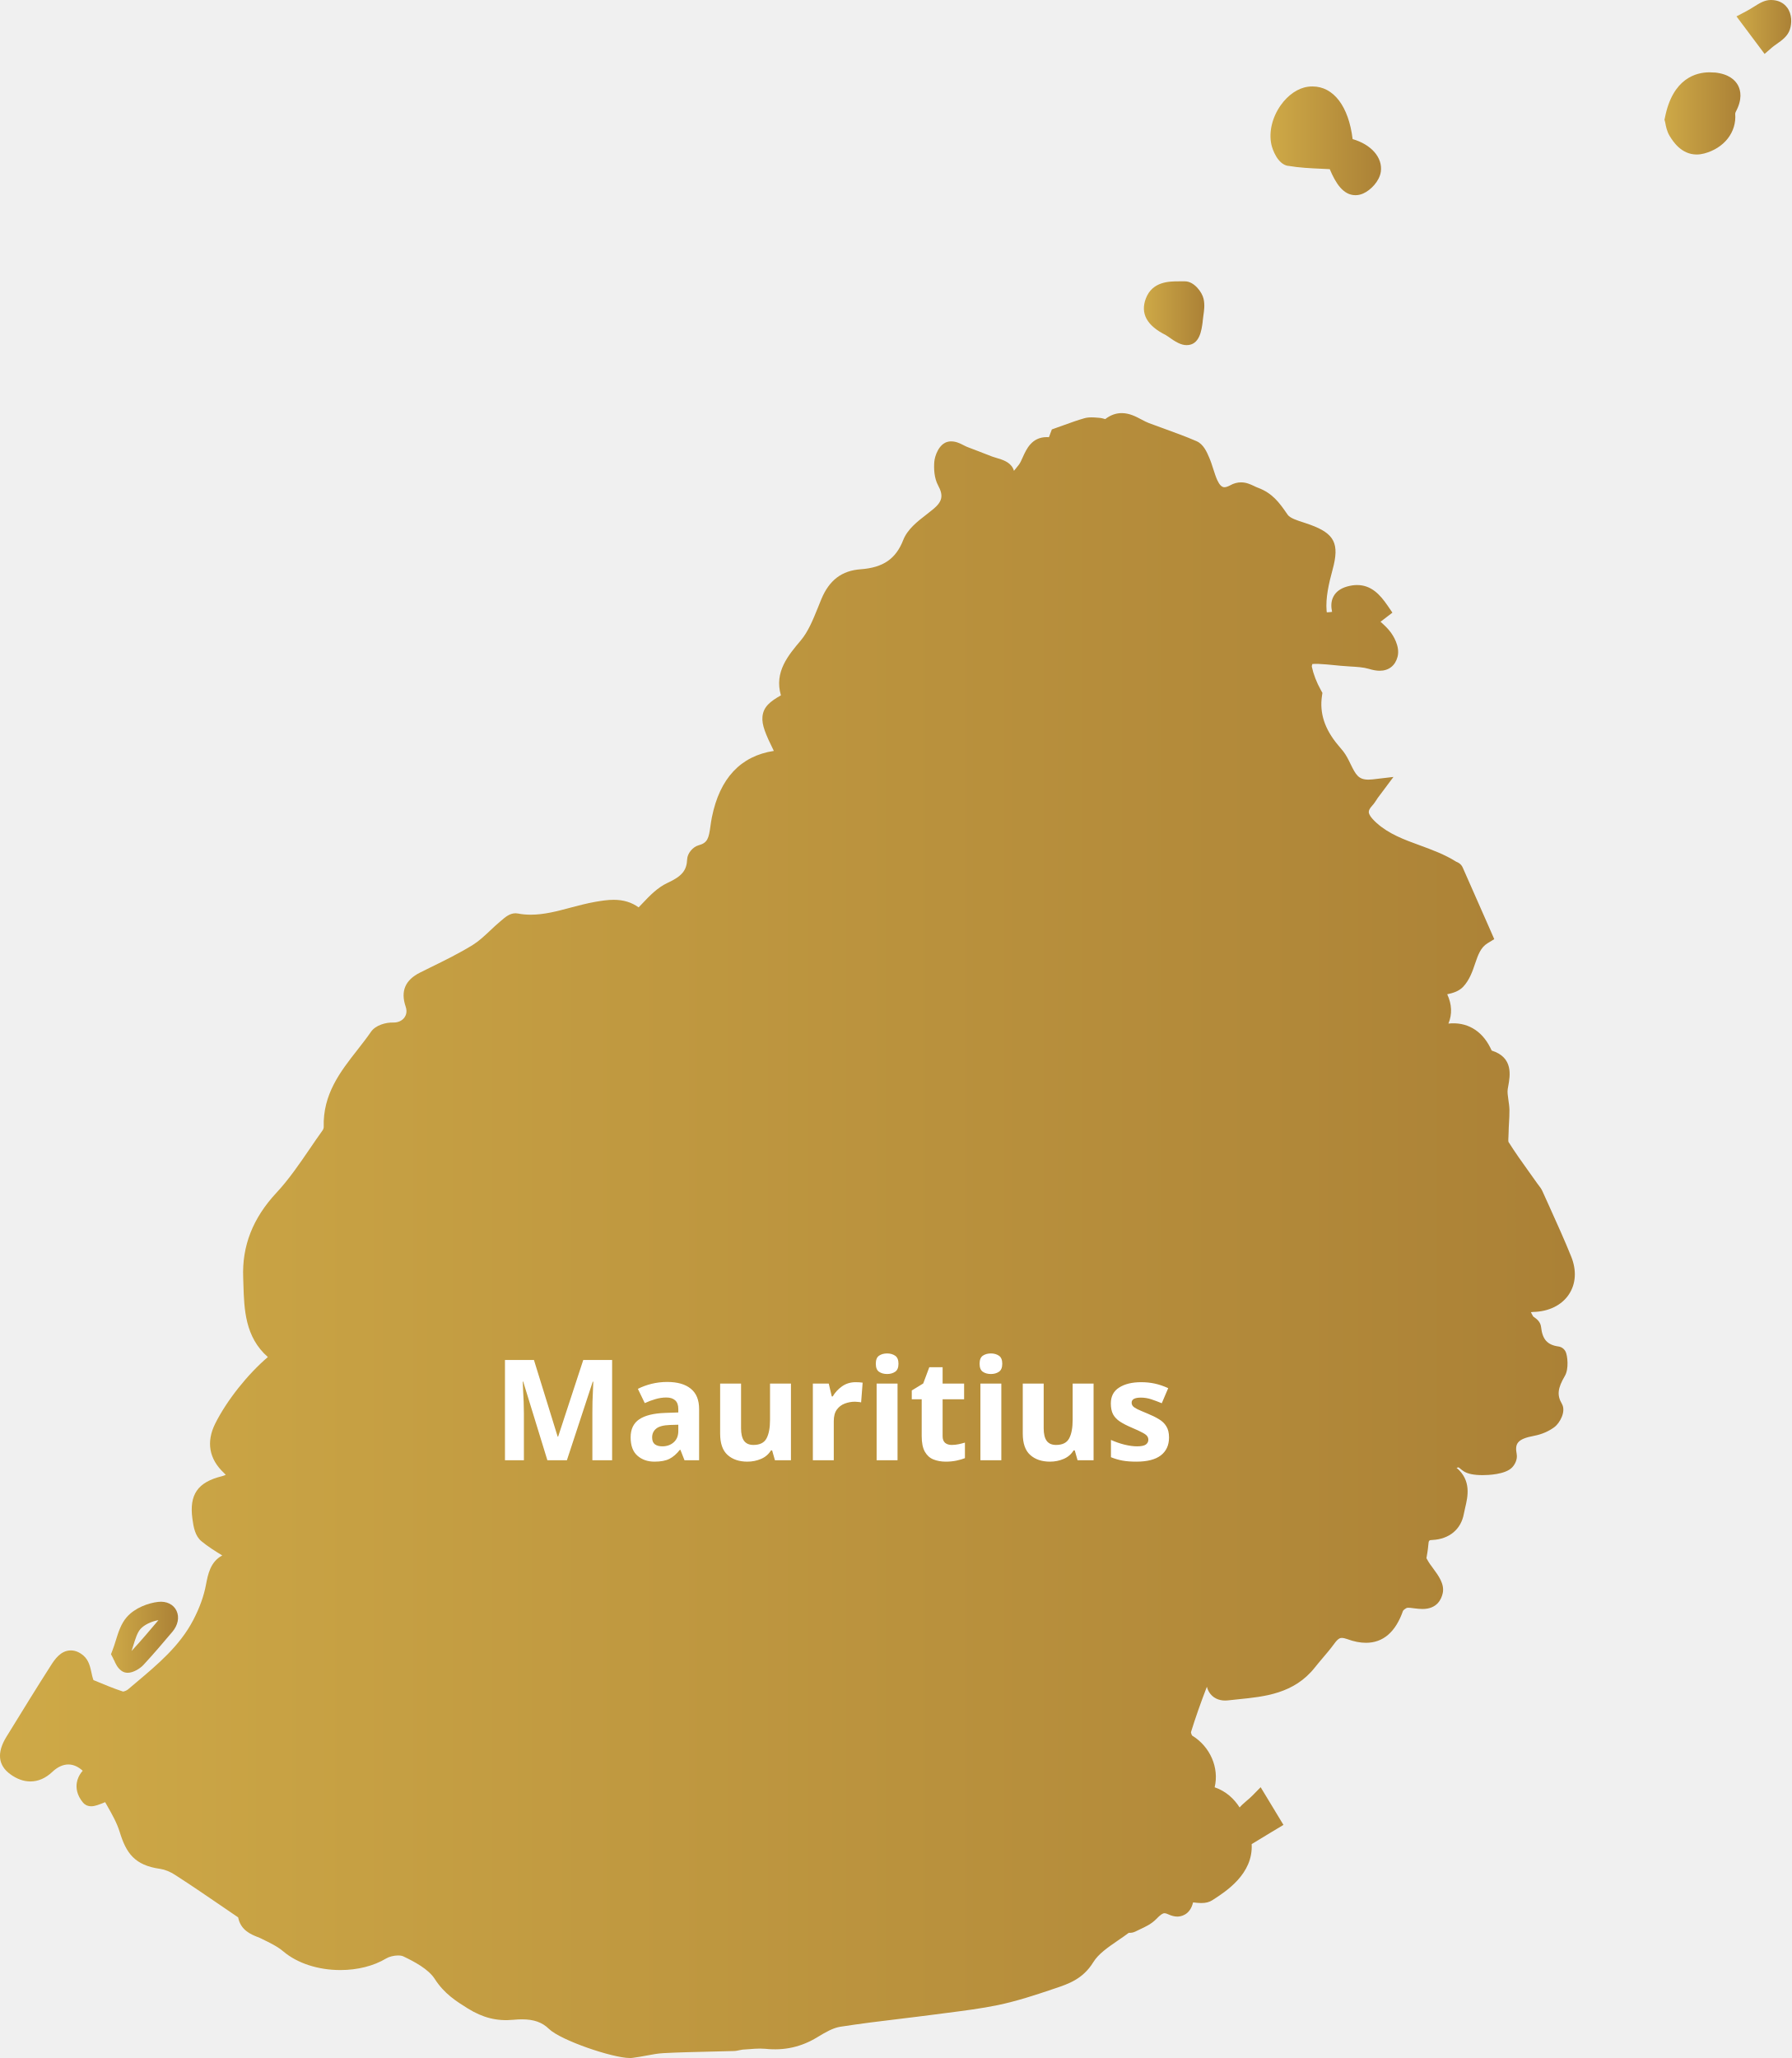
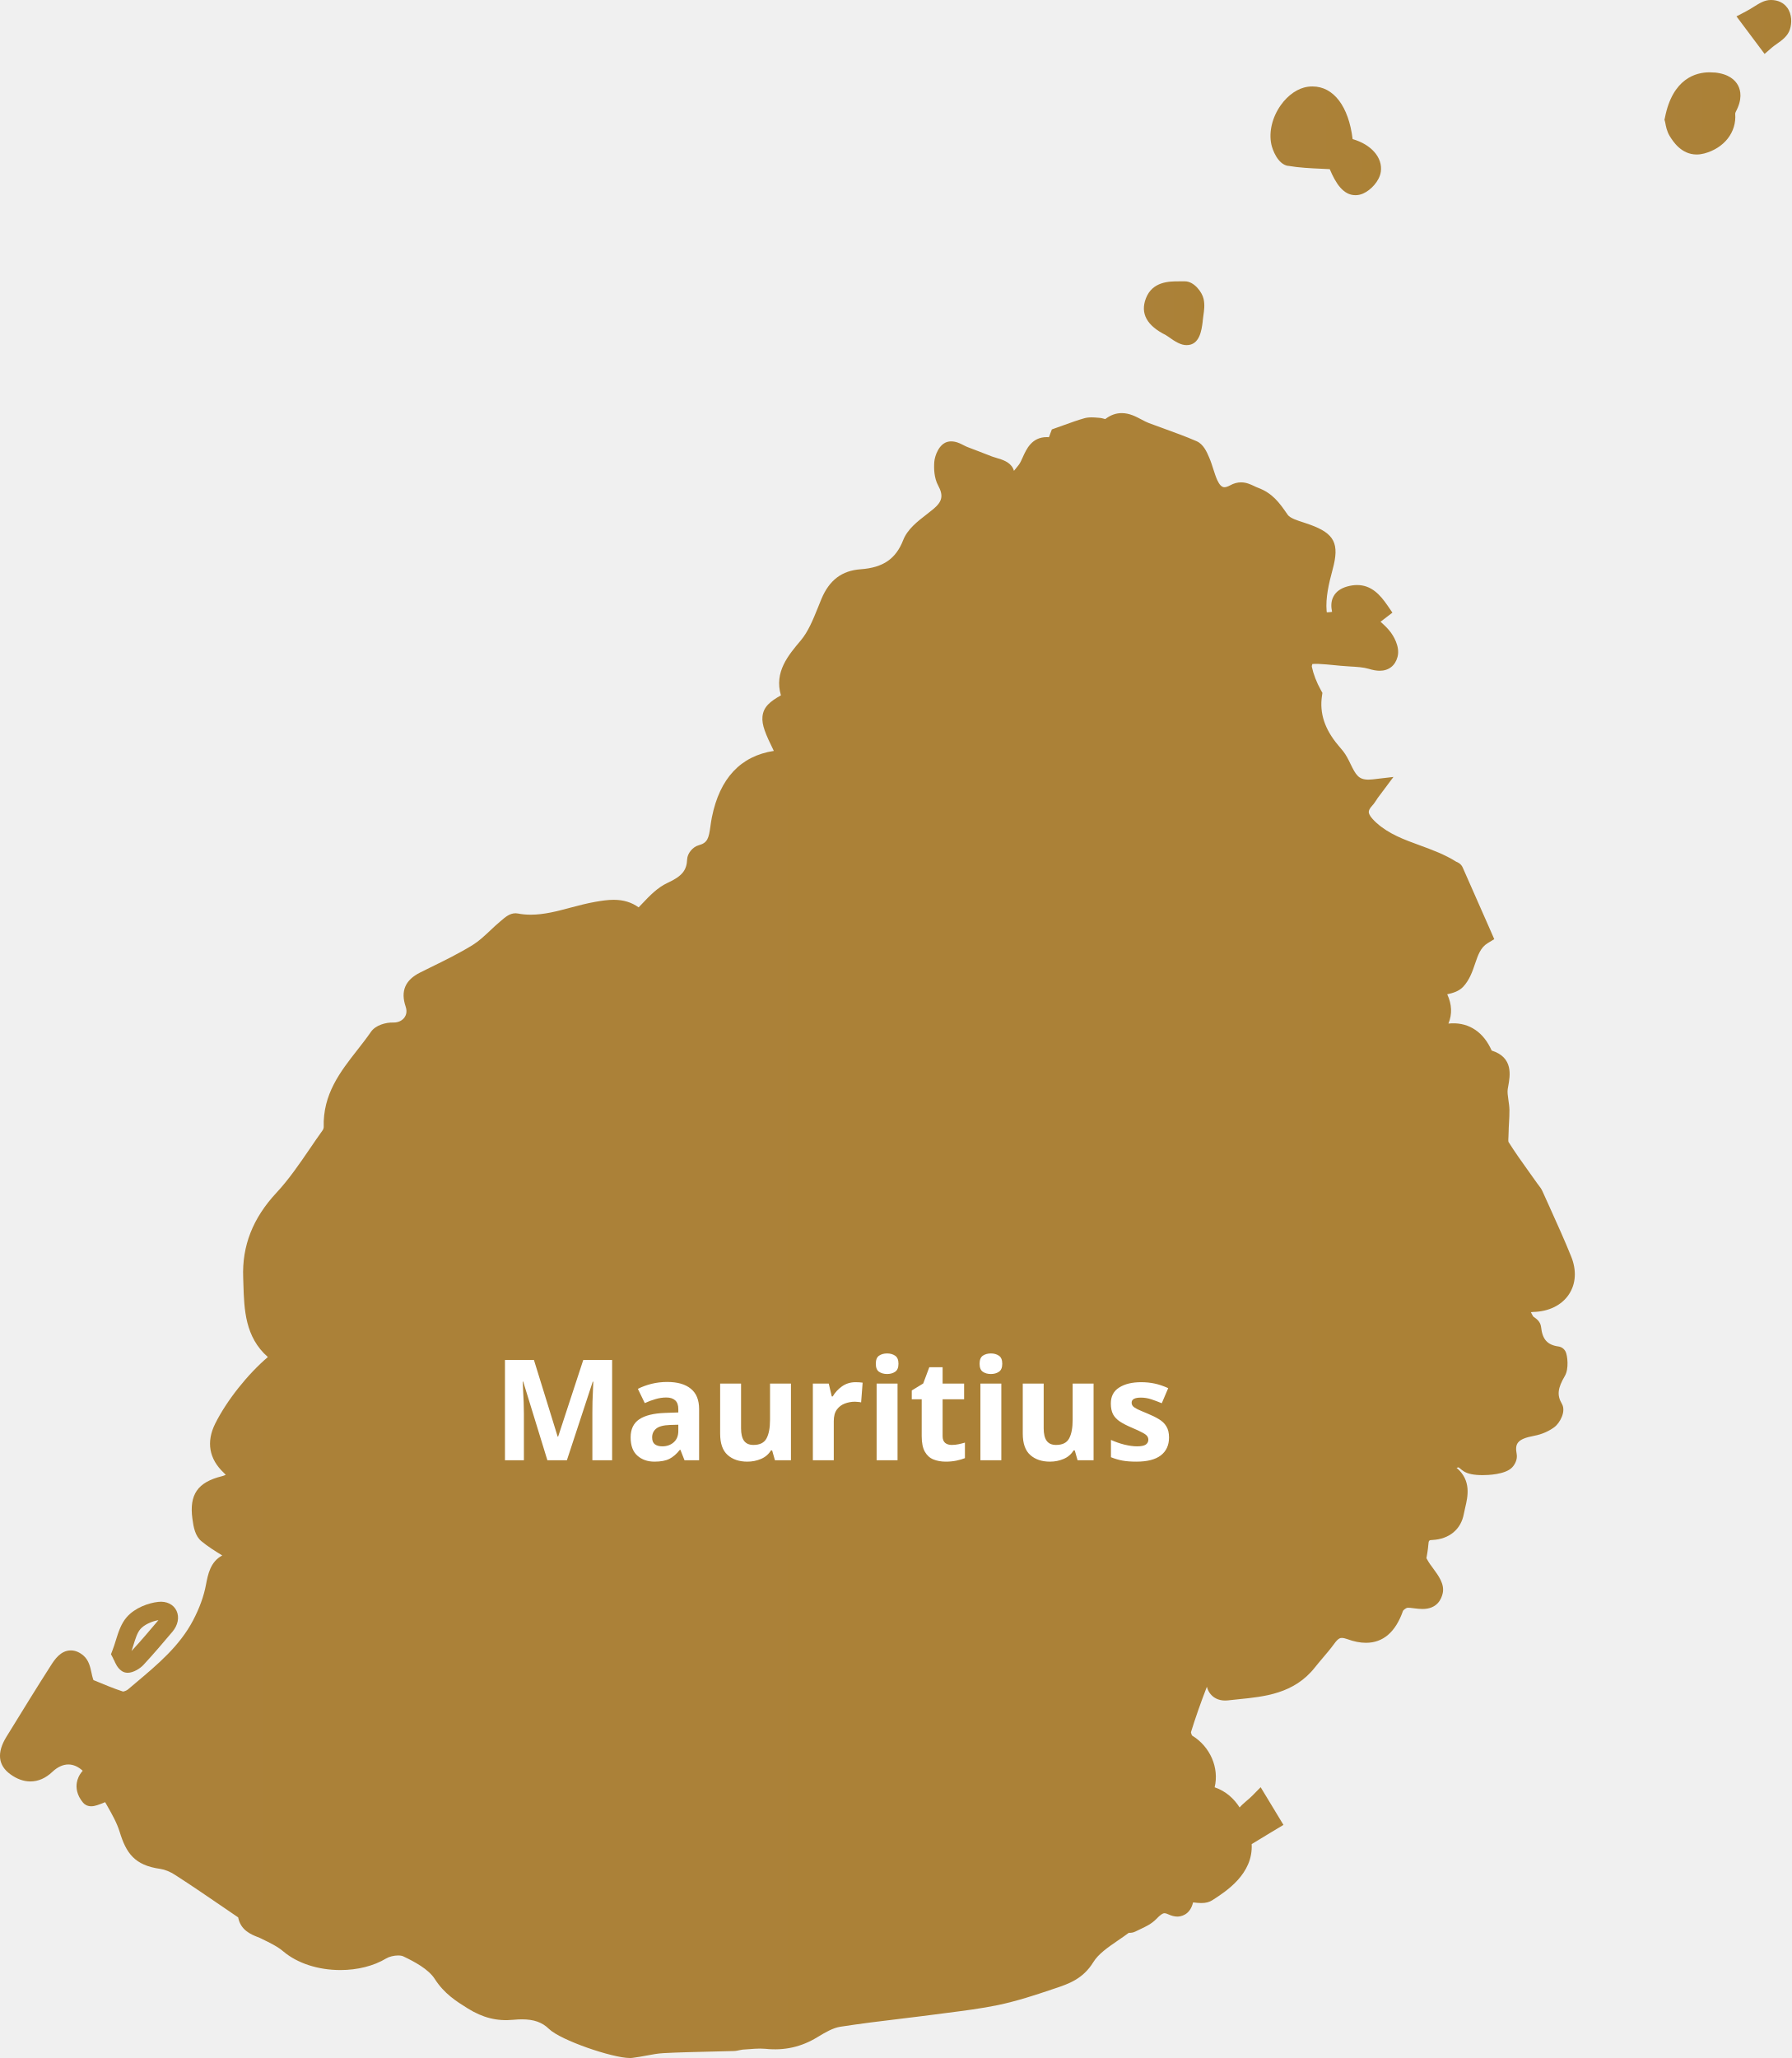
<svg xmlns="http://www.w3.org/2000/svg" xmlns:xlink="http://www.w3.org/1999/xlink" id="Layer_2" data-name="Layer 2" viewBox="0 0 239.53 275.19">
  <defs>
    <style>
      .cls-1 {
        fill: url(#linear-gradient-2);
      }

      .cls-2 {
        fill: #fff;
        font-family: SegoeUI-Bold, 'Segoe UI';
        font-size: 18.78px;
        font-weight: 700;
      }

      .cls-3 {
        fill: url(#linear-gradient-4);
      }

      .cls-4 {
        fill: url(#linear-gradient-3);
      }

      .cls-5 {
        fill: url(#linear-gradient-5);
      }

      .cls-6 {
        fill: url(#linear-gradient-6);
      }

      .cls-7 {
        fill: url(#linear-gradient);
      }
    </style>
    <linearGradient id="linear-gradient" x1="152.97" y1="41.89" x2="161.05" y2="41.89" gradientUnits="userSpaceOnUse">
-       <stop offset="0" stop-color="#cea947" />
+       <stop offset="0" stop-color="#ab8139" />
      <stop offset="1" stop-color="#ab8136" />
    </linearGradient>
    <linearGradient id="linear-gradient-2" x1="169.91" y1="18.82" x2="184.68" y2="18.82" xlink:href="#linear-gradient" />
    <linearGradient id="linear-gradient-3" x1="14.85" y1="218.93" x2="23.81" y2="218.93" xlink:href="#linear-gradient" />
    <linearGradient id="linear-gradient-4" x1="0" y1="165.23" x2="210.6" y2="165.23" xlink:href="#linear-gradient" />
    <linearGradient id="linear-gradient-5" x1="232.22" y1="3.61" x2="239.53" y2="3.61" xlink:href="#linear-gradient" />
    <linearGradient id="linear-gradient-6" x1="222.57" y1="15.16" x2="232.75" y2="15.16" xlink:href="#linear-gradient" />
  </defs>
  <g id="Layer_1-2" data-name="Layer 1">
    <g>
      <path class="cls-7" d="M155.95,44.85s.1.06.17.1c1.08.78,1.81,1.2,2.56,1.2h0c1.74,0,2-1.97,2.15-3.15v-.06c.02-.23.06-.47.09-.72.1-.69.21-1.46.03-2.25-.2-.93-1.29-2.35-2.48-2.35h-.06c-.17,0-.34,0-.52,0h-.27c-1.23,0-3.52,0-4.39,2.29-.77,2.01.14,3.66,2.72,4.92Z" />
      <path class="cls-1" d="M172.23,22.17c1.51.26,3,.33,4.58.4.33.01.67.03,1.01.05.8,1.89,1.8,3.48,3.44,3.48.34,0,.68-.07,1.02-.22,1.02-.44,2.19-1.66,2.37-2.91.27-1.9-1.28-3.65-3.77-4.37-.53-4.37-2.54-7.04-5.37-7.04-.2,0-.4.01-.61.04-1.33.18-2.66,1.09-3.64,2.48-1.14,1.62-1.6,3.57-1.25,5.22.15.72.85,2.64,2.21,2.88Z" />
      <path class="cls-4" d="M15.24,221.96c.19.45.45,1.07,1.04,1.48.23.16.51.24.8.24h0c.77,0,1.68-.6,2.08-1.03,1.36-1.46,2.66-3,3.89-4.45.75-.89.96-1.94.56-2.8-.4-.86-1.34-1.33-2.46-1.2-1.25.14-3.09.76-4.21,2.05-.76.88-1.11,2-1.45,3.09-.14.45-.28.91-.45,1.34l-.2.52.26.49c.03.06.08.17.12.28ZM17.82,220.05c.29-.93.53-1.73.96-2.22.48-.55,1.46-1.03,2.41-1.19-1.14,1.35-2.35,2.78-3.6,4.13.08-.24.15-.48.23-.72Z" />
      <path class="cls-3" d="M207.27,161.51c-.33-.74-.67-1.47-1-2.21-.15-.34-.36-.61-.53-.83-.05-.07-.11-.14-.16-.21-.36-.51-.72-1.02-1.09-1.53-.94-1.31-1.91-2.67-2.77-4.04-.04-.14-.01-.53,0-.76.01-.19.02-.37.02-.54,0-.4.03-.8.05-1.22.03-.57.07-1.16.06-1.76-.01-.47-.08-.91-.14-1.34-.08-.54-.15-1.05-.09-1.44.02-.11.04-.23.06-.34.27-1.47.71-3.9-2.2-4.81-.03-.06-.06-.13-.09-.18-.04-.09-.08-.17-.12-.25-1.16-2.29-3.16-3.44-5.58-3.18.52-1.25.47-2.56-.16-3.92.77-.16,1.56-.4,2.13-1,.86-.92,1.25-2.07,1.59-3.08.4-1.17.74-2.17,1.67-2.74l.9-.55-.82-1.87c-1.11-2.53-2.26-5.14-3.4-7.71-.23-.52-.68-.7-.86-.77-1.55-.98-3.23-1.59-4.86-2.19-2.14-.78-4.16-1.52-5.81-3.01-.83-.75-1.02-1.2-1.03-1.44-.01-.23.14-.51.44-.84.25-.27.43-.55.59-.79.05-.08.11-.17.16-.25l2.11-2.82-2.81.33c-.19.02-.37.03-.54.03-1.32,0-1.68-.64-2.38-2.07-.28-.58-.57-1.18-.99-1.72-.16-.21-.33-.41-.49-.59-.07-.08-.13-.16-.2-.24-1.79-2.13-2.49-4.28-2.15-6.57l.06-.41-.2-.36c-.59-1.06-1-2.13-1.22-3.16,0-.08.03-.23.08-.34.07-.01.18-.02.36-.02.13,0,.25,0,.37,0,.78.03,1.55.11,2.37.19.24.02.48.05.72.07.42.04.83.06,1.23.09.9.05,1.76.1,2.51.32.55.17,1.02.25,1.44.25,1.21,0,2.08-.68,2.39-1.87.37-1.42-.67-2.93-.88-3.22-.41-.56-.9-1.02-1.4-1.46l1.59-1.22-.65-.95c-.98-1.42-2.14-2.74-4.08-2.74-.43,0-.88.07-1.34.2-.86.25-1.47.69-1.8,1.31-.37.68-.34,1.39-.2,2.08,0,0,0,0-.01,0-.26.03-.52.06-.69.06,0-.05-.02-.11-.03-.19-.15-1.74.3-3.68.8-5.52.95-3.47.27-4.82-3.01-6.01-.27-.1-.56-.19-.85-.29-.82-.26-1.83-.59-2.13-1.02l-.19-.27c-.9-1.29-1.83-2.63-3.8-3.36-.17-.06-.34-.14-.52-.23-.49-.23-1.04-.49-1.74-.49-.49,0-.98.13-1.46.4-.3.16-.56.25-.77.25-.35,0-.67-.33-.96-.97-.2-.45-.35-.93-.52-1.45-.16-.51-.33-1.04-.56-1.57-.3-.7-.75-1.77-1.69-2.17-1.47-.64-2.99-1.18-4.46-1.72-.64-.23-1.28-.46-1.91-.7-.3-.11-.62-.28-.96-.46-.77-.41-1.64-.87-2.67-.87-.78,0-1.52.27-2.2.8,0,0,0,0,0,0-.25-.07-.53-.15-.83-.17-.08,0-.16-.01-.24-.02-.23-.02-.5-.04-.76-.04-.38,0-.71.04-1.01.13-.87.25-1.72.55-2.62.88-.37.13-.75.27-1.15.41l-.53.19-.2.53c-.04.12-.11.3-.19.51-.1,0-.19-.01-.29-.01-2.01,0-2.73,1.62-3.21,2.69-.17.38-.33.74-.5.97-.11.14-.22.28-.34.43-.11.13-.22.27-.34.42-.03-.12-.08-.23-.13-.34-.44-.86-1.4-1.15-2.18-1.38-.22-.07-.44-.13-.6-.19-.66-.26-1.33-.51-1.99-.77-.44-.17-.88-.33-1.31-.5-.14-.05-.31-.14-.49-.23-.49-.25-1.04-.53-1.69-.53-.14,0-.27.01-.4.04-1.25.25-1.8,1.94-1.86,2.68-.07.88-.04,2.16.52,3.19.72,1.34.56,2.13-.65,3.14-.29.24-.59.48-.92.73-1.19.92-2.54,1.96-3.11,3.42-.98,2.51-2.68,3.68-5.68,3.9-2.52.18-4.19,1.44-5.25,3.96-.16.38-.32.77-.47,1.16-.64,1.58-1.3,3.22-2.29,4.39-1.69,2-3.58,4.24-2.66,7.35-1.43.81-2.34,1.52-2.47,2.85-.1,1.1.4,2.31,1.52,4.58-4.44.68-7.23,3.66-8.28,8.86-.08.4-.14.79-.19,1.16-.23,1.67-.38,2.27-1.59,2.6-.78.21-1.5,1.09-1.53,1.87-.06,1.5-.7,2.27-2.63,3.16-1.33.62-2.37,1.7-3.36,2.75-.16.17-.33.35-.5.52-.94-.68-2.04-1.01-3.33-1.01-.77,0-1.54.11-2.46.27-1.14.2-2.25.5-3.33.78-1.82.49-3.54.94-5.31.94-.6,0-1.17-.05-1.72-.16-.1-.02-.2-.03-.31-.03-.78,0-1.39.53-1.89.96l-.14.12c-.48.4-.93.82-1.36,1.23-.79.74-1.53,1.43-2.35,1.94-1.81,1.11-3.77,2.08-5.68,3.01-.45.22-.89.44-1.33.66-2.01,1-2.65,2.5-1.94,4.57.23.68.04,1.16-.16,1.44-.31.43-.83.68-1.44.68-.02,0-.05,0-.07,0-.97-.03-2.36.35-2.97,1.24-.56.81-1.16,1.58-1.8,2.4-2.29,2.92-4.66,5.94-4.52,10.36,0,.08-.05.27-.14.4-.59.82-1.17,1.67-1.73,2.49-1.38,2.02-2.81,4.11-4.45,5.87-3.16,3.39-4.62,7.1-4.45,11.36.01.31.02.62.03.93.1,3.3.22,7.01,3.27,9.68-2.7,2.3-5.5,5.81-7.05,8.92-1.21,2.44-.81,4.71,1.16,6.56.09.08.17.17.26.27-.18.08-.36.15-.53.19-3.23.8-4.37,2.45-3.93,5.69.15,1.14.37,2.31,1.21,3,.87.72,1.8,1.3,2.78,1.9-1.6.86-1.91,2.53-2.18,3.93-.28,1.51-.86,3.11-1.72,4.75-1.79,3.41-4.67,5.84-7.73,8.41-.33.28-.65.55-.98.83-.17.14-.5.27-.66.28-1.28-.42-2.57-.96-3.82-1.48-.04-.02-.08-.04-.13-.05l-.08-.23c-.07-.2-.12-.46-.18-.73-.17-.79-.36-1.68-1.06-2.3-.54-.47-1.11-.71-1.71-.71-1.37,0-2.18,1.25-2.66,2-1.9,2.96-3.77,6.01-5.58,8.95l-.36.58c-1.32,2.14-1.14,3.84.53,5.04.87.63,1.77.95,2.66.95,1.05,0,2.04-.43,2.94-1.28.68-.65,1.43-.99,2.14-.99.66,0,1.32.29,1.92.84-.51.58-.72,1.16-.79,1.61-.1.64-.04,1.61.84,2.66.15.18.5.48,1.09.48.49,0,1.03-.21,1.86-.55.09.16.18.33.28.49.63,1.11,1.29,2.27,1.66,3.47.87,2.85,1.99,4.48,5.42,4.96.62.09,1.35.38,2.03.83,2.22,1.43,4.44,2.95,6.59,4.42.58.4,1.17.8,1.77,1.21.01,0,.03.02.04.03.32,1.71,1.72,2.27,2.59,2.62.21.08.4.16.58.25l.05.03c1.01.49,2.05.99,2.83,1.66,1.86,1.57,4.64,2.48,7.62,2.48,2.29,0,4.46-.55,6.12-1.55.4-.24,1.04-.4,1.6-.4.4,0,.59.08.65.1,1.54.73,3.41,1.73,4.25,3.04,1.27,1.98,2.87,2.98,4.41,3.94,2.01,1.25,3.9,1.73,6.11,1.52.42-.04.79-.06,1.14-.06,1.58,0,2.7.39,3.61,1.28,1.57,1.53,8.52,3.89,10.8,3.89h.01c.13,0,.26,0,.37-.02.63-.08,1.25-.19,1.84-.3.79-.15,1.54-.29,2.28-.33,2.03-.11,4.1-.15,6.1-.2,1.09-.02,2.17-.05,3.26-.08.32,0,.6-.07.84-.12.15-.03.29-.06.39-.07.28-.02.57-.04.85-.06.52-.04,1-.08,1.48-.08.26,0,.49.01.71.03,2.54.27,4.82-.24,6.99-1.57,1.05-.64,2.07-1.23,3.05-1.38,2.7-.42,5.47-.76,8.15-1.08,1.47-.18,2.99-.36,4.48-.56.54-.07,1.08-.14,1.62-.21,2.25-.29,4.57-.58,6.84-1.05,2.52-.53,5.02-1.35,7.17-2.08.16-.05.32-.11.48-.16,1.73-.58,3.69-1.23,5.08-3.49.68-1.11,1.95-1.98,3.29-2.9.48-.33.98-.67,1.46-1.03.33.02.62-.04.88-.17.2-.1.4-.19.6-.29.73-.34,1.55-.72,2.19-1.38.54-.56.85-.78,1.11-.78.13,0,.29.05.48.14.43.2.85.31,1.23.31s1.69-.14,2.1-1.89c.02,0,.04,0,.06,0,.36.04.7.08,1.04.08.6,0,1.08-.12,1.48-.38,1.84-1.18,5.47-3.51,5.26-7.5l.79-.48c.58-.35,1.16-.7,1.73-1.05l1.73-1.04-3.05-5.04-1.09,1.11c-.27.27-.54.51-.81.73-.33.29-.65.56-.91.87-.71-1.11-1.76-2.15-3.34-2.7.63-2.62-.61-5.45-3.02-6.92-.07-.11-.14-.32-.15-.44.58-1.88,1.28-3.88,2.13-6.08.11.43.3.75.49.98.53.65,1.38.95,2.33.84.46-.05.93-.1,1.4-.15,3.49-.35,7.45-.74,10.22-4.25.32-.41.66-.8,1.01-1.22.54-.63,1.09-1.28,1.6-1.98.54-.75.83-.75,1-.75.19,0,.42.05.7.15.92.34,1.75.5,2.53.5,2.29,0,3.96-1.44,4.95-4.28.09-.14.42-.37.56-.4.27-.02.59.02.94.07.36.04.73.09,1.1.09,1.97,0,2.54-1.33,2.71-2.12.26-1.21-.57-2.34-1.3-3.33-.27-.36-.52-.7-.69-1.01l-.19-.33c.1-.57.2-1.15.25-1.75.05-.66.1-.67.56-.69,2.25-.12,3.81-1.42,4.19-3.48.05-.26.11-.54.18-.83.35-1.47.86-3.65-1.15-5.34.1-.02.19-.04.27-.06.06.05.13.1.19.15.15.12.31.26.5.38.53.34,1.37.51,2.52.51.69,0,3.03-.07,3.95-1.03.36-.38.74-1.07.61-1.78-.25-1.37.02-2.02,2.34-2.45,1.01-.19,1.98-.61,2.74-1.19.65-.5,1.58-2.05.95-3.11-.66-1.13-.55-2.07.42-3.72.55-.94.34-2.71.1-3.21-.19-.39-.54-.65-.95-.71-1.5-.21-2.16-.94-2.34-2.61-.08-.7-.6-1.08-.91-1.3-.04-.03-.1-.07-.14-.1-.11-.18-.21-.38-.31-.58.1-.02.2-.03.29-.03,2.09-.04,3.84-.9,4.8-2.36.93-1.41,1.04-3.2.3-5.04-.89-2.21-1.89-4.41-2.85-6.54Z" />
      <path class="cls-5" d="M238.99,1.02c-.48-.66-1.25-1.02-2.15-1.02h-.04c-.84,0-1.53.44-2.26.9-.33.21-.67.42-1.07.63l-1.26.66,3.76,5.02.99-.86c.17-.15.39-.3.63-.47.69-.49,1.48-1.04,1.77-1.96.26-.81.29-2.01-.37-2.91Z" />
      <path class="cls-6" d="M229.27,9.7c-.22-.02-.45-.03-.66-.03-1.79,0-4.94.79-5.97,6.08l-.06.26.08.28s.02.08.03.14c.07.39.2,1.12.59,1.76.42.68,1.53,2.47,3.61,2.47.33,0,.68-.05,1.02-.14,2.67-.72,4.33-2.85,4.13-5.31,0-.04.02-.15.07-.25.91-1.69.67-2.85.31-3.54-.37-.69-1.21-1.54-3.15-1.73Z" />
    </g>
    <text class="cls-2" transform="translate(65.84 195.26)">
      <tspan x="0" y="0">Mauritius</tspan>
    </text>
  </g>
</svg>
